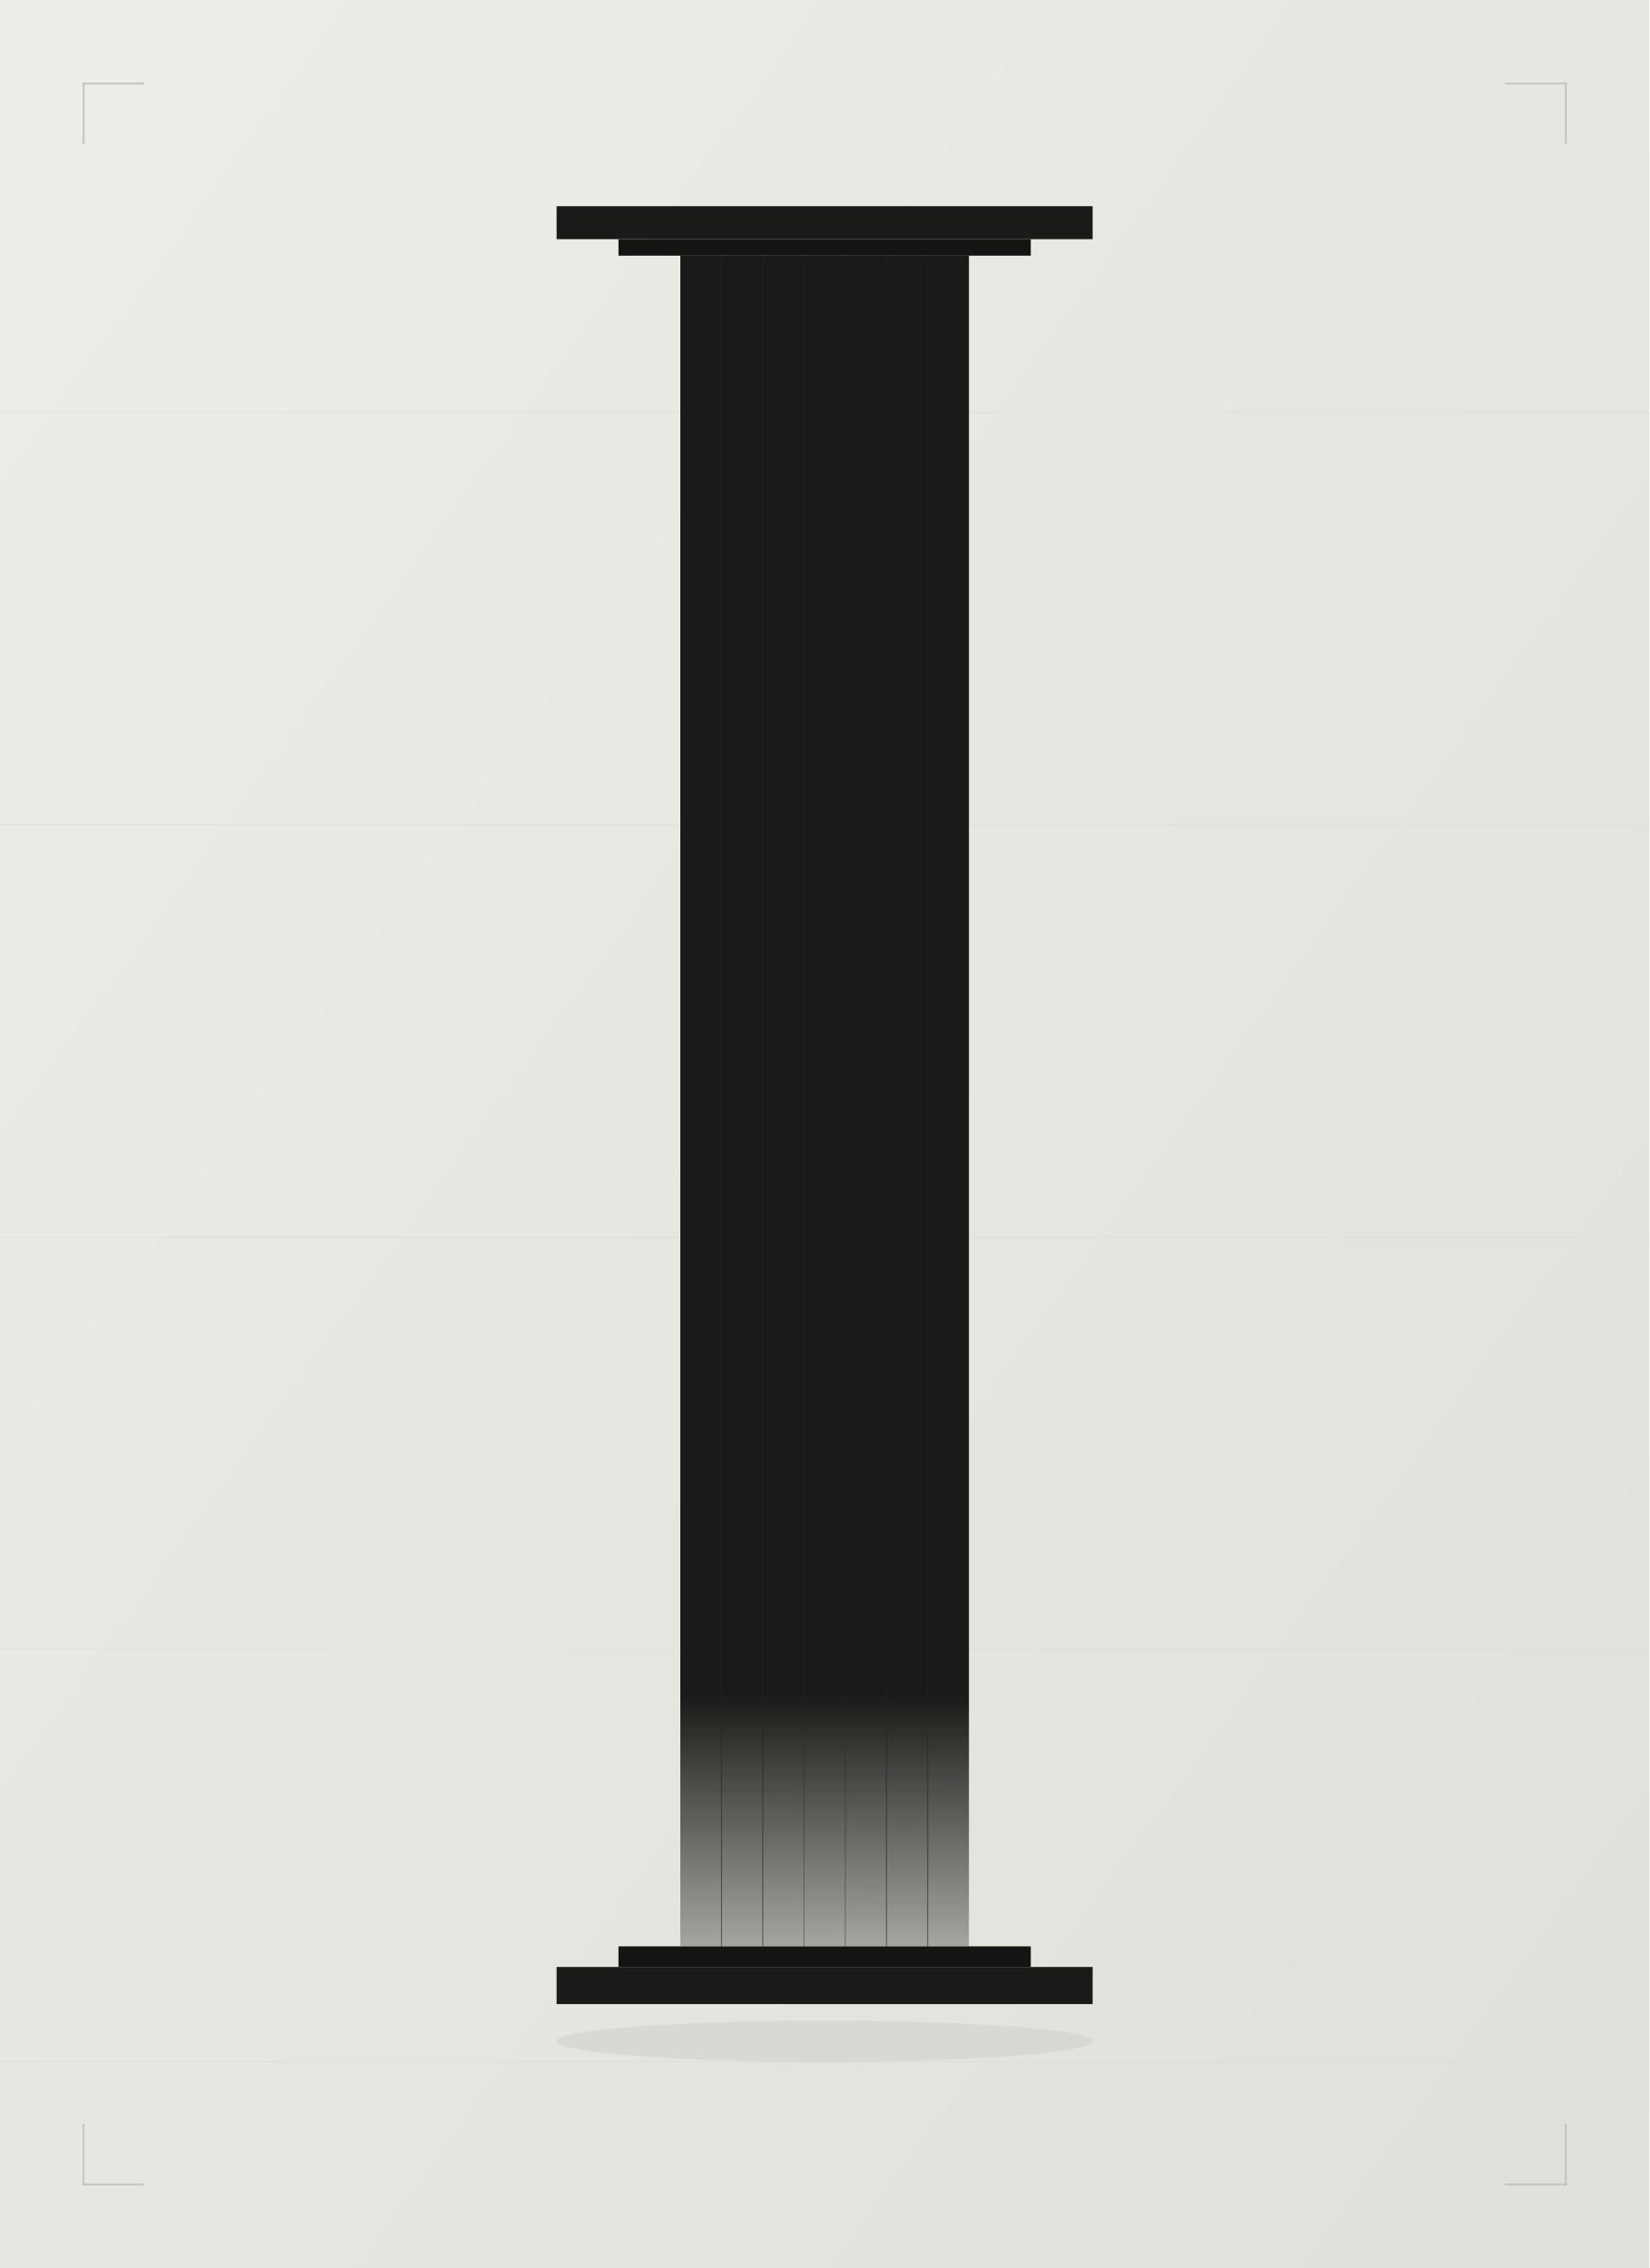
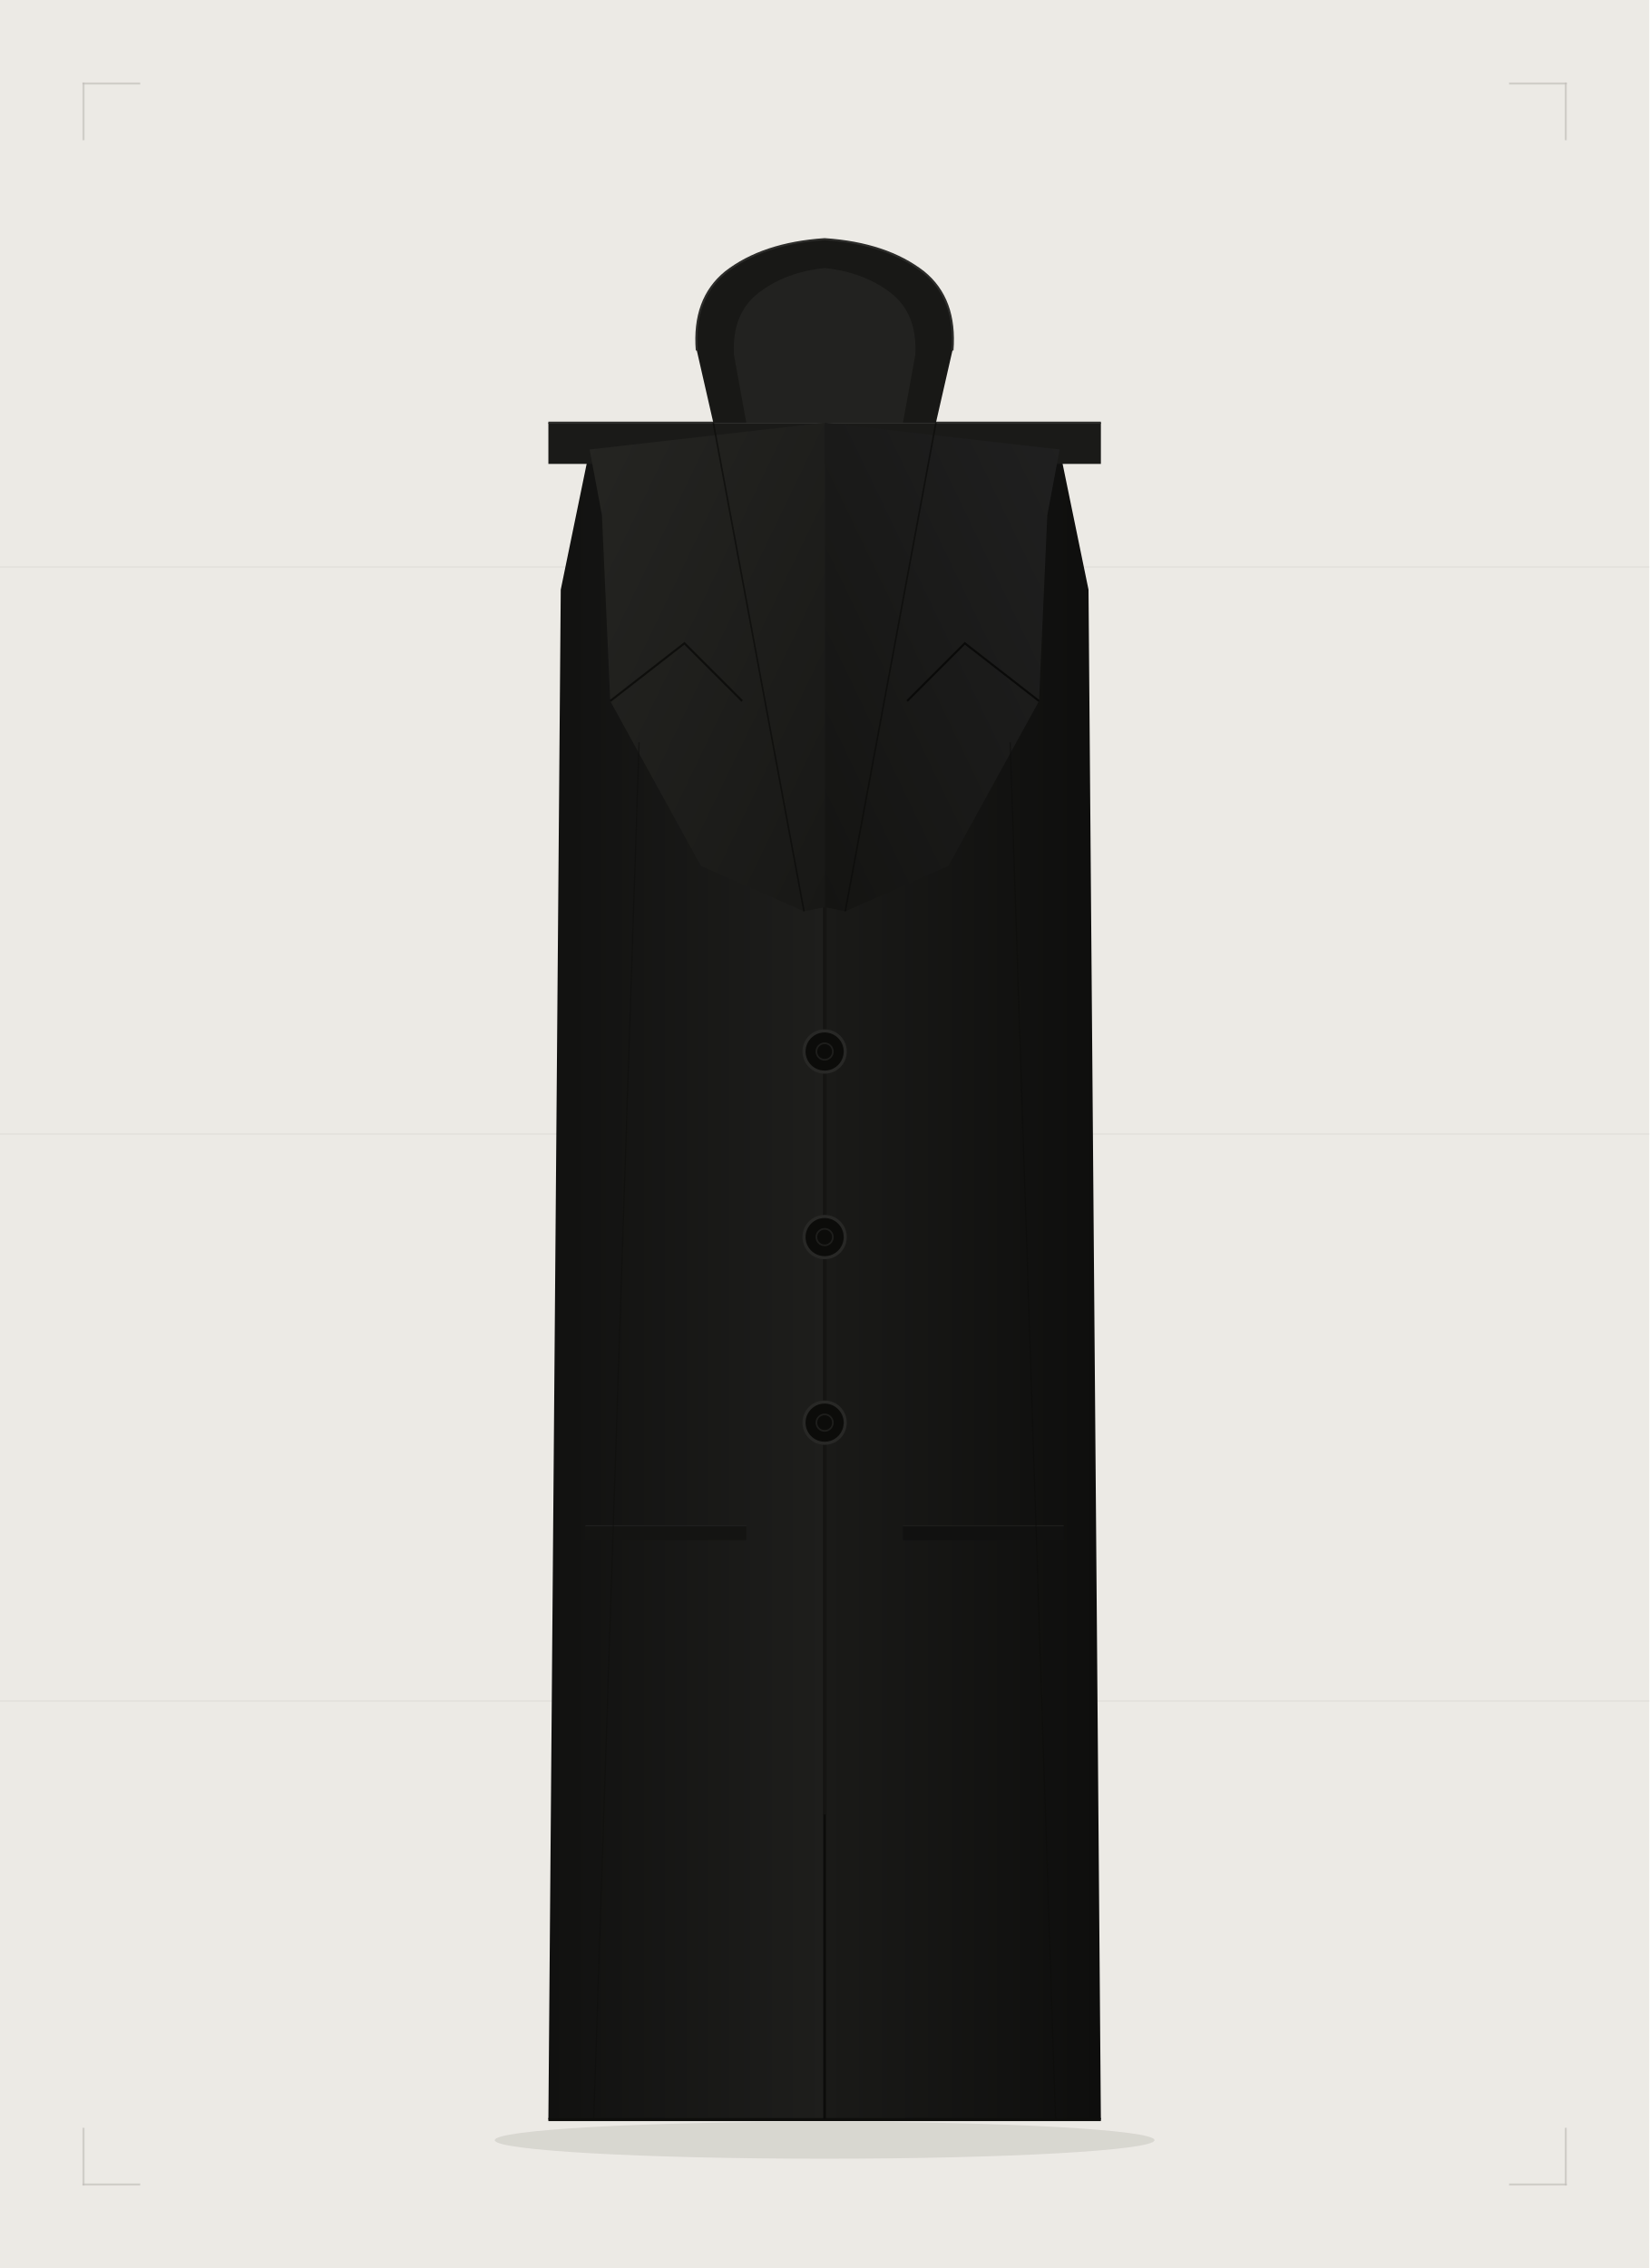
<svg xmlns="http://www.w3.org/2000/svg" width="800" height="1100" viewBox="0 0 800 1100">
  <defs>
-     <linearGradient id="bg-pillar" x1="0%" y1="0%" x2="100%" y2="100%">
-       <stop offset="0%" stop-color="#EEEEE8" />
-       <stop offset="100%" stop-color="#E0E0DA" />
+     <linearGradient id="coat-left" x1="0%" y1="0%" x2="100%" y2="0%">
+       <stop offset="0%" stop-color="#111110" />
+       <stop offset="100%" stop-color="#1E1E1C" />
    </linearGradient>
-     <linearGradient id="pillar-body" x1="0%" y1="0%" x2="100%" y2="0%">
-       <stop offset="0%" stop-color="#181818" />
-       <stop offset="30%" stop-color="#222220" />
-       <stop offset="70%" stop-color="#1C1C1A" />
+     <linearGradient id="coat-right" x1="0%" y1="0%" x2="100%" y2="0%">
+       <stop offset="0%" stop-color="#1A1A18" />
+       <stop offset="100%" stop-color="#0E0E0D" />
+     </linearGradient>
+     <linearGradient id="lapel-left" x1="0%" y1="0%" x2="100%" y2="100%">
+       <stop offset="0%" stop-color="#252522" />
+       <stop offset="100%" stop-color="#181816" />
+     </linearGradient>
+     <linearGradient id="lapel-right" x1="100%" y1="0%" x2="0%" y2="100%">
+       <stop offset="0%" stop-color="#202020" />
      <stop offset="100%" stop-color="#141412" />
    </linearGradient>
-     <linearGradient id="pillar-fade" x1="0%" y1="0%" x2="0%" y2="100%">
-       <stop offset="0%" stop-color="#1A1A18" stop-opacity="1" />
-       <stop offset="85%" stop-color="#1A1A18" stop-opacity="1" />
-       <stop offset="100%" stop-color="#1A1A18" stop-opacity="0.3" />
-     </linearGradient>
  </defs>
-   <rect width="800" height="1100" fill="url(#bg-pillar)" />
-   <line x1="0" y1="200" x2="800" y2="200" stroke="#D8D8D2" stroke-width="0.5" opacity="0.5" />
-   <line x1="0" y1="400" x2="800" y2="400" stroke="#D8D8D2" stroke-width="0.5" opacity="0.5" />
-   <line x1="0" y1="600" x2="800" y2="600" stroke="#D8D8D2" stroke-width="0.5" opacity="0.5" />
-   <line x1="0" y1="800" x2="800" y2="800" stroke="#D8D8D2" stroke-width="0.5" opacity="0.5" />
-   <line x1="0" y1="1000" x2="800" y2="1000" stroke="#D8D8D2" stroke-width="0.5" opacity="0.5" />
-   <rect x="270" y="100" width="260" height="16" fill="#1A1A18" rx="0" />
-   <rect x="300" y="116" width="200" height="8" fill="#141412" />
-   <rect x="330" y="124" width="140" height="820" fill="url(#pillar-fade)" />
-   <line x1="350" y1="124" x2="350" y2="944" stroke="#242422" stroke-width="0.5" opacity="0.6" />
-   <line x1="370" y1="124" x2="370" y2="944" stroke="#242422" stroke-width="0.5" opacity="0.6" />
-   <line x1="390" y1="124" x2="390" y2="944" stroke="#282826" stroke-width="0.5" opacity="0.4" />
-   <line x1="410" y1="124" x2="410" y2="944" stroke="#282826" stroke-width="0.5" opacity="0.4" />
-   <line x1="430" y1="124" x2="430" y2="944" stroke="#242422" stroke-width="0.5" opacity="0.6" />
-   <line x1="450" y1="124" x2="450" y2="944" stroke="#242422" stroke-width="0.5" opacity="0.6" />
-   <rect x="300" y="944" width="200" height="10" fill="#141412" />
-   <rect x="270" y="954" width="260" height="18" fill="#1A1A18" />
-   <ellipse cx="400" cy="990" rx="130" ry="10" fill="#C8C8C2" opacity="0.4" />
-   <rect x="40" y="40" width="30" height="1" fill="#C0C0BA" opacity="0.8" />
-   <rect x="40" y="40" width="1" height="30" fill="#C0C0BA" opacity="0.8" />
-   <rect x="730" y="40" width="30" height="1" fill="#C0C0BA" opacity="0.8" />
-   <rect x="759" y="40" width="1" height="30" fill="#C0C0BA" opacity="0.8" />
-   <rect x="40" y="1059" width="30" height="1" fill="#C0C0BA" opacity="0.8" />
-   <rect x="40" y="1030" width="1" height="30" fill="#C0C0BA" opacity="0.8" />
-   <rect x="730" y="1059" width="30" height="1" fill="#C0C0BA" opacity="0.8" />
-   <rect x="759" y="1030" width="1" height="30" fill="#C0C0BA" opacity="0.8" />
+   <rect width="800" height="1100" fill="#ECEAE5" />
+   <line x1="0" y1="275" x2="800" y2="275" stroke="#E0DED9" stroke-width="0.5" />
+   <line x1="0" y1="550" x2="800" y2="550" stroke="#E0DED9" stroke-width="0.5" />
+   <line x1="0" y1="825" x2="800" y2="825" stroke="#E0DED9" stroke-width="0.5" />
+   <ellipse cx="400" cy="1038" rx="160" ry="9" fill="#C8C6C0" opacity="0.55" />
+   <path d="     M 400,205     L 286,218     L 272,286     L 266,1028     L 400,1028     Z   " fill="url(#coat-left)" />
+   <path d="     M 400,205     L 514,218     L 528,286     L 534,1028     L 400,1028     Z   " fill="url(#coat-right)" />
+   <line x1="400" y1="440" x2="400" y2="1028" stroke="#0A0A09" stroke-width="1.5" opacity="0.6" />
+   <rect x="266" y="205" width="268" height="20" fill="#1A1A18" />
+   <line x1="266" y1="205" x2="534" y2="205" stroke="#2E2E2C" stroke-width="1" />
+   <path d="     M 346,205 L 338,170 Q 336,145 352,132 Q 370,118 400,116     Q 430,118 448,132 Q 464,145 462,170 L 454,205 Z   " fill="#181816" />
+   <path d="     M 362,205 L 356,172 Q 355,152 368,142 Q 381,132 400,130     Q 419,132 432,142 Q 445,152 444,172 L 438,205 Z   " fill="#222220" />
+   <path d="     M 338,170 Q 336,145 352,132 Q 370,118 400,116     Q 430,118 448,132 Q 464,145 462,170   " fill="none" stroke="#2C2C2A" stroke-width="1" />
+   <path d="     M 400,205 L 286,218 L 292,250     L 296,340 L 340,420 L 390,442 L 400,440     Z   " fill="url(#lapel-left)" />
+   <path d="     M 296,340 L 332,312 L 360,340   " fill="none" stroke="#0E0E0C" stroke-width="1" />
+   <line x1="346" y1="205" x2="390" y2="442" stroke="#0C0C0A" stroke-width="0.8" opacity="0.7" />
+   <path d="     M 400,205 L 514,218 L 508,250     L 504,340 L 460,420 L 410,442 L 400,440     Z   " fill="url(#lapel-right)" />
+   <path d="     M 504,340 L 468,312 L 440,340   " fill="none" stroke="#0A0A09" stroke-width="1" />
+   <line x1="454" y1="205" x2="410" y2="442" stroke="#0C0C0A" stroke-width="0.8" opacity="0.7" />
+   <circle cx="400" cy="510" r="10" fill="#0C0C0A" stroke="#282826" stroke-width="1.5" />
+   <circle cx="400" cy="510" r="4" fill="none" stroke="#1E1E1C" stroke-width="0.8" />
+   <circle cx="400" cy="600" r="10" fill="#0C0C0A" stroke="#282826" stroke-width="1.5" />
+   <circle cx="400" cy="600" r="4" fill="none" stroke="#1E1E1C" stroke-width="0.8" />
+   <circle cx="400" cy="690" r="10" fill="#0C0C0A" stroke="#282826" stroke-width="1.5" />
+   <circle cx="400" cy="690" r="4" fill="none" stroke="#1E1E1C" stroke-width="0.8" />
+   <rect x="284" y="740" width="78" height="7" fill="#141412" rx="0" />
+   <line x1="284" y1="740" x2="362" y2="740" stroke="#202020" stroke-width="0.5" />
+   <rect x="438" y="740" width="78" height="7" fill="#111110" rx="0" />
+   <line x1="438" y1="740" x2="516" y2="740" stroke="#1E1E1C" stroke-width="0.5" />
+   <line x1="310" y1="360" x2="288" y2="1028" stroke="#0E0E0C" stroke-width="0.7" opacity="0.5" />
+   <line x1="490" y1="360" x2="512" y2="1028" stroke="#0C0C0A" stroke-width="0.7" opacity="0.5" />
+   <line x1="266" y1="1028" x2="534" y2="1028" stroke="#0E0E0C" stroke-width="1.5" />
+   <line x1="400" y1="880" x2="400" y2="1028" stroke="#0A0A09" stroke-width="1" opacity="0.8" />
+   <rect x="40" y="40" width="28" height="1" fill="#C4C2BC" opacity="0.7" />
+   <rect x="40" y="40" width="1" height="28" fill="#C4C2BC" opacity="0.7" />
+   <rect x="732" y="40" width="28" height="1" fill="#C4C2BC" opacity="0.7" />
+   <rect x="759" y="40" width="1" height="28" fill="#C4C2BC" opacity="0.7" />
+   <rect x="40" y="1059" width="28" height="1" fill="#C4C2BC" opacity="0.7" />
+   <rect x="40" y="1032" width="1" height="28" fill="#C4C2BC" opacity="0.7" />
+   <rect x="732" y="1059" width="28" height="1" fill="#C4C2BC" opacity="0.7" />
+   <rect x="759" y="1032" width="1" height="28" fill="#C4C2BC" opacity="0.7" />
</svg>
